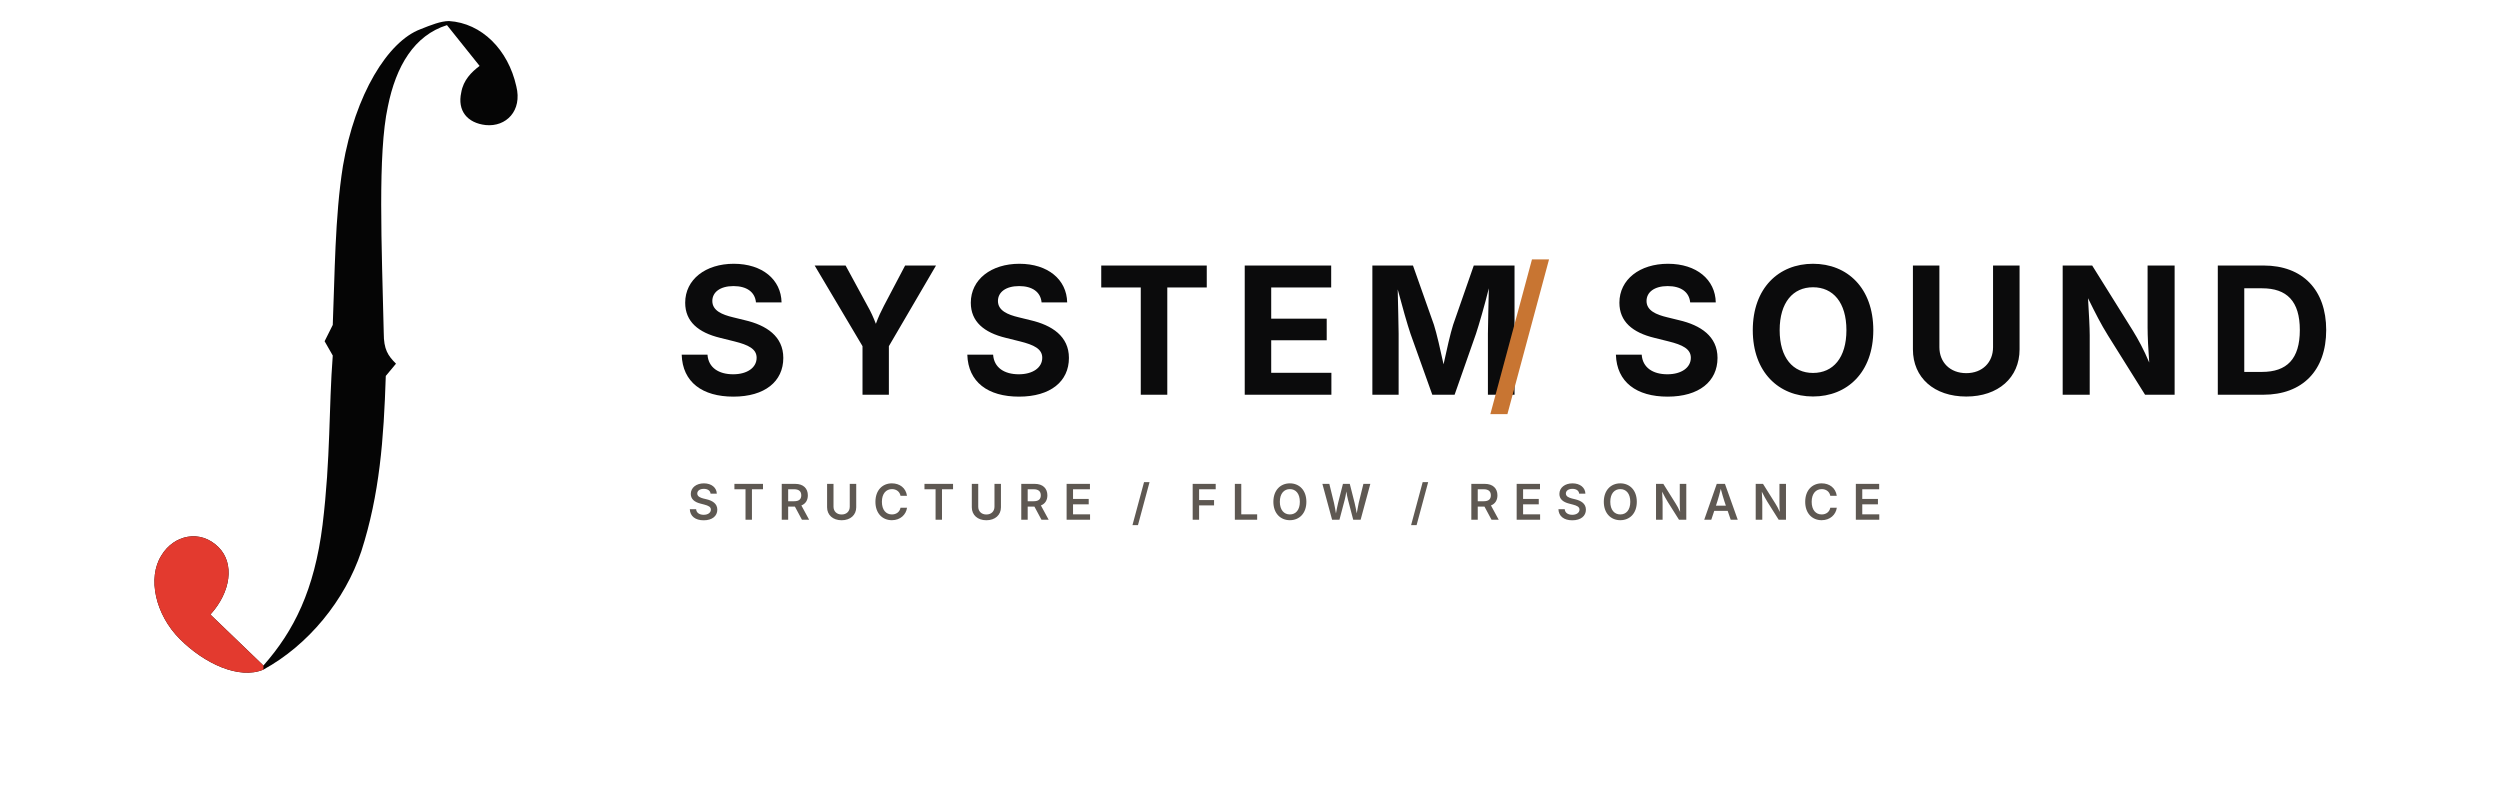
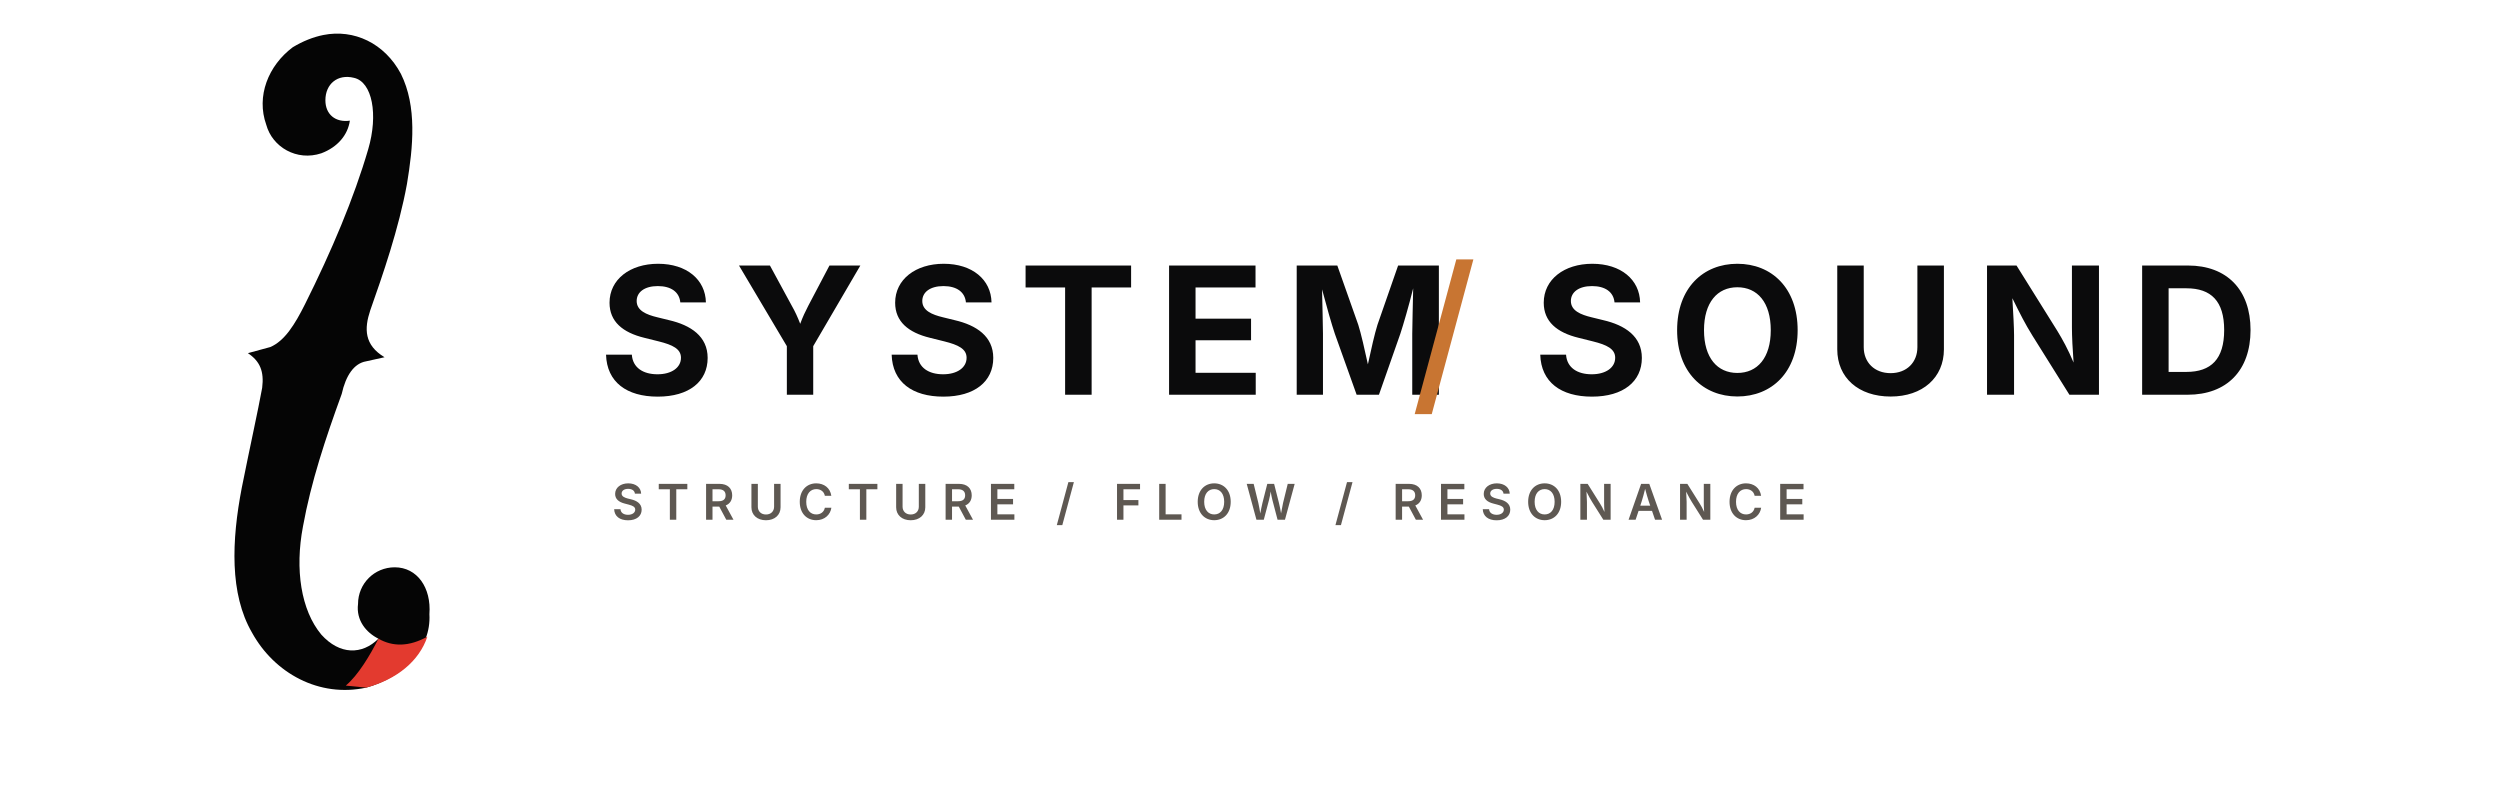
<svg xmlns="http://www.w3.org/2000/svg" viewBox="0 0 760 240" role="img" aria-labelledby="title desc">
-   <g transform="translate(28 -6) scale(.62)">
-     <path fill="#050505" d="M175 20C191 21 204 34 208 52C211 64 203 72 193 71C184 70 179 64 181 55C182 49 186 45 190 42L174 22C158 27 149 42 145 62C140 85 142 130 143 173C143 181 145 184 149 188L144 194C143 225 141 252 132 280C124 304 106 326 84 338C72 343 55 335 43 323C31 311 27 293 34 282C40 272 53 269 62 278C70 286 68 300 58 311L84 336C99 319 109 299 113 267C117 234 116 210 118 184L114 177L118 169C119 145 119 116 123 91C129 56 145 30 161 24C166 22 171 20 175 20Z" />
-     <path fill="#E33A2F" d="M84 338C72 343 55 335 43 323C31 311 27 293 34 282C40 272 53 269 62 278C70 286 68 300 58 311L84 336Z" />
+   <g transform="translate(27 -3) scale(.62)">
+     <path fill="#050505" d="M115 22C130 19 145 26 153 41C161 57 159 77 156 95C152 117 144 140 138 157C135 166 135 174 145 180L136 182C130 183 126 189 124 198C116 220 109 241 105 263C101 284 104 304 114 316C123 326 134 326 142 318C136 315 131 309 132 301C132 291 140 283 150 283C161 283 168 293 167 306C168 323 154 337 136 342C113 347 91 335 80 315C69 296 70 270 75 244C79 224 83 206 85 195C86 187 84 182 78 178L89 175C96 172 101 164 106 154C119 128 130 102 137 78C142 61 139 45 130 43C122 41 116 46 116 54C116 61 121 65 128 64C127 71 122 77 114 80C102 84 90 77 87 66C82 52 88 37 100 28C105 25 110 23 115 22Z" />
+     <path fill="#E33A2F" d="M142 318C138 326 132 336 126 341L136 342C151 338 162 329 166 317C157 322 149 322 142 318Z" />
  </g>
-   <text x="205" y="120" fill="#0B0B0C" font-family="Inter,Arial,sans-serif" font-size="54" font-weight="700" letter-spacing="6">SYSTEM</text>
-   <text x="452" y="120" fill="#C87532" font-family="Inter,Arial,sans-serif" font-size="54" font-weight="500">/</text>
-   <text x="489" y="120" fill="#0B0B0C" font-family="Inter,Arial,sans-serif" font-size="54" font-weight="700" letter-spacing="6">SOUND</text>
-   <text x="209" y="158" fill="#5E5852" font-family="Inter,Arial,sans-serif" font-size="15" font-weight="600" letter-spacing="4">STRUCTURE / FLOW / RESONANCE</text>
+   <text x="182" y="120" fill="#0B0B0C" font-family="Inter,Arial,sans-serif" font-size="54" font-weight="700" letter-spacing="6">SYSTEM</text>
+   <text x="429" y="120" fill="#C87532" font-family="Inter,Arial,sans-serif" font-size="54" font-weight="500">/</text>
+   <text x="466" y="120" fill="#0B0B0C" font-family="Inter,Arial,sans-serif" font-size="54" font-weight="700" letter-spacing="6">SOUND</text>
+   <text x="186" y="158" fill="#5E5852" font-family="Inter,Arial,sans-serif" font-size="15" font-weight="600" letter-spacing="4">STRUCTURE / FLOW / RESONANCE</text>
</svg>
